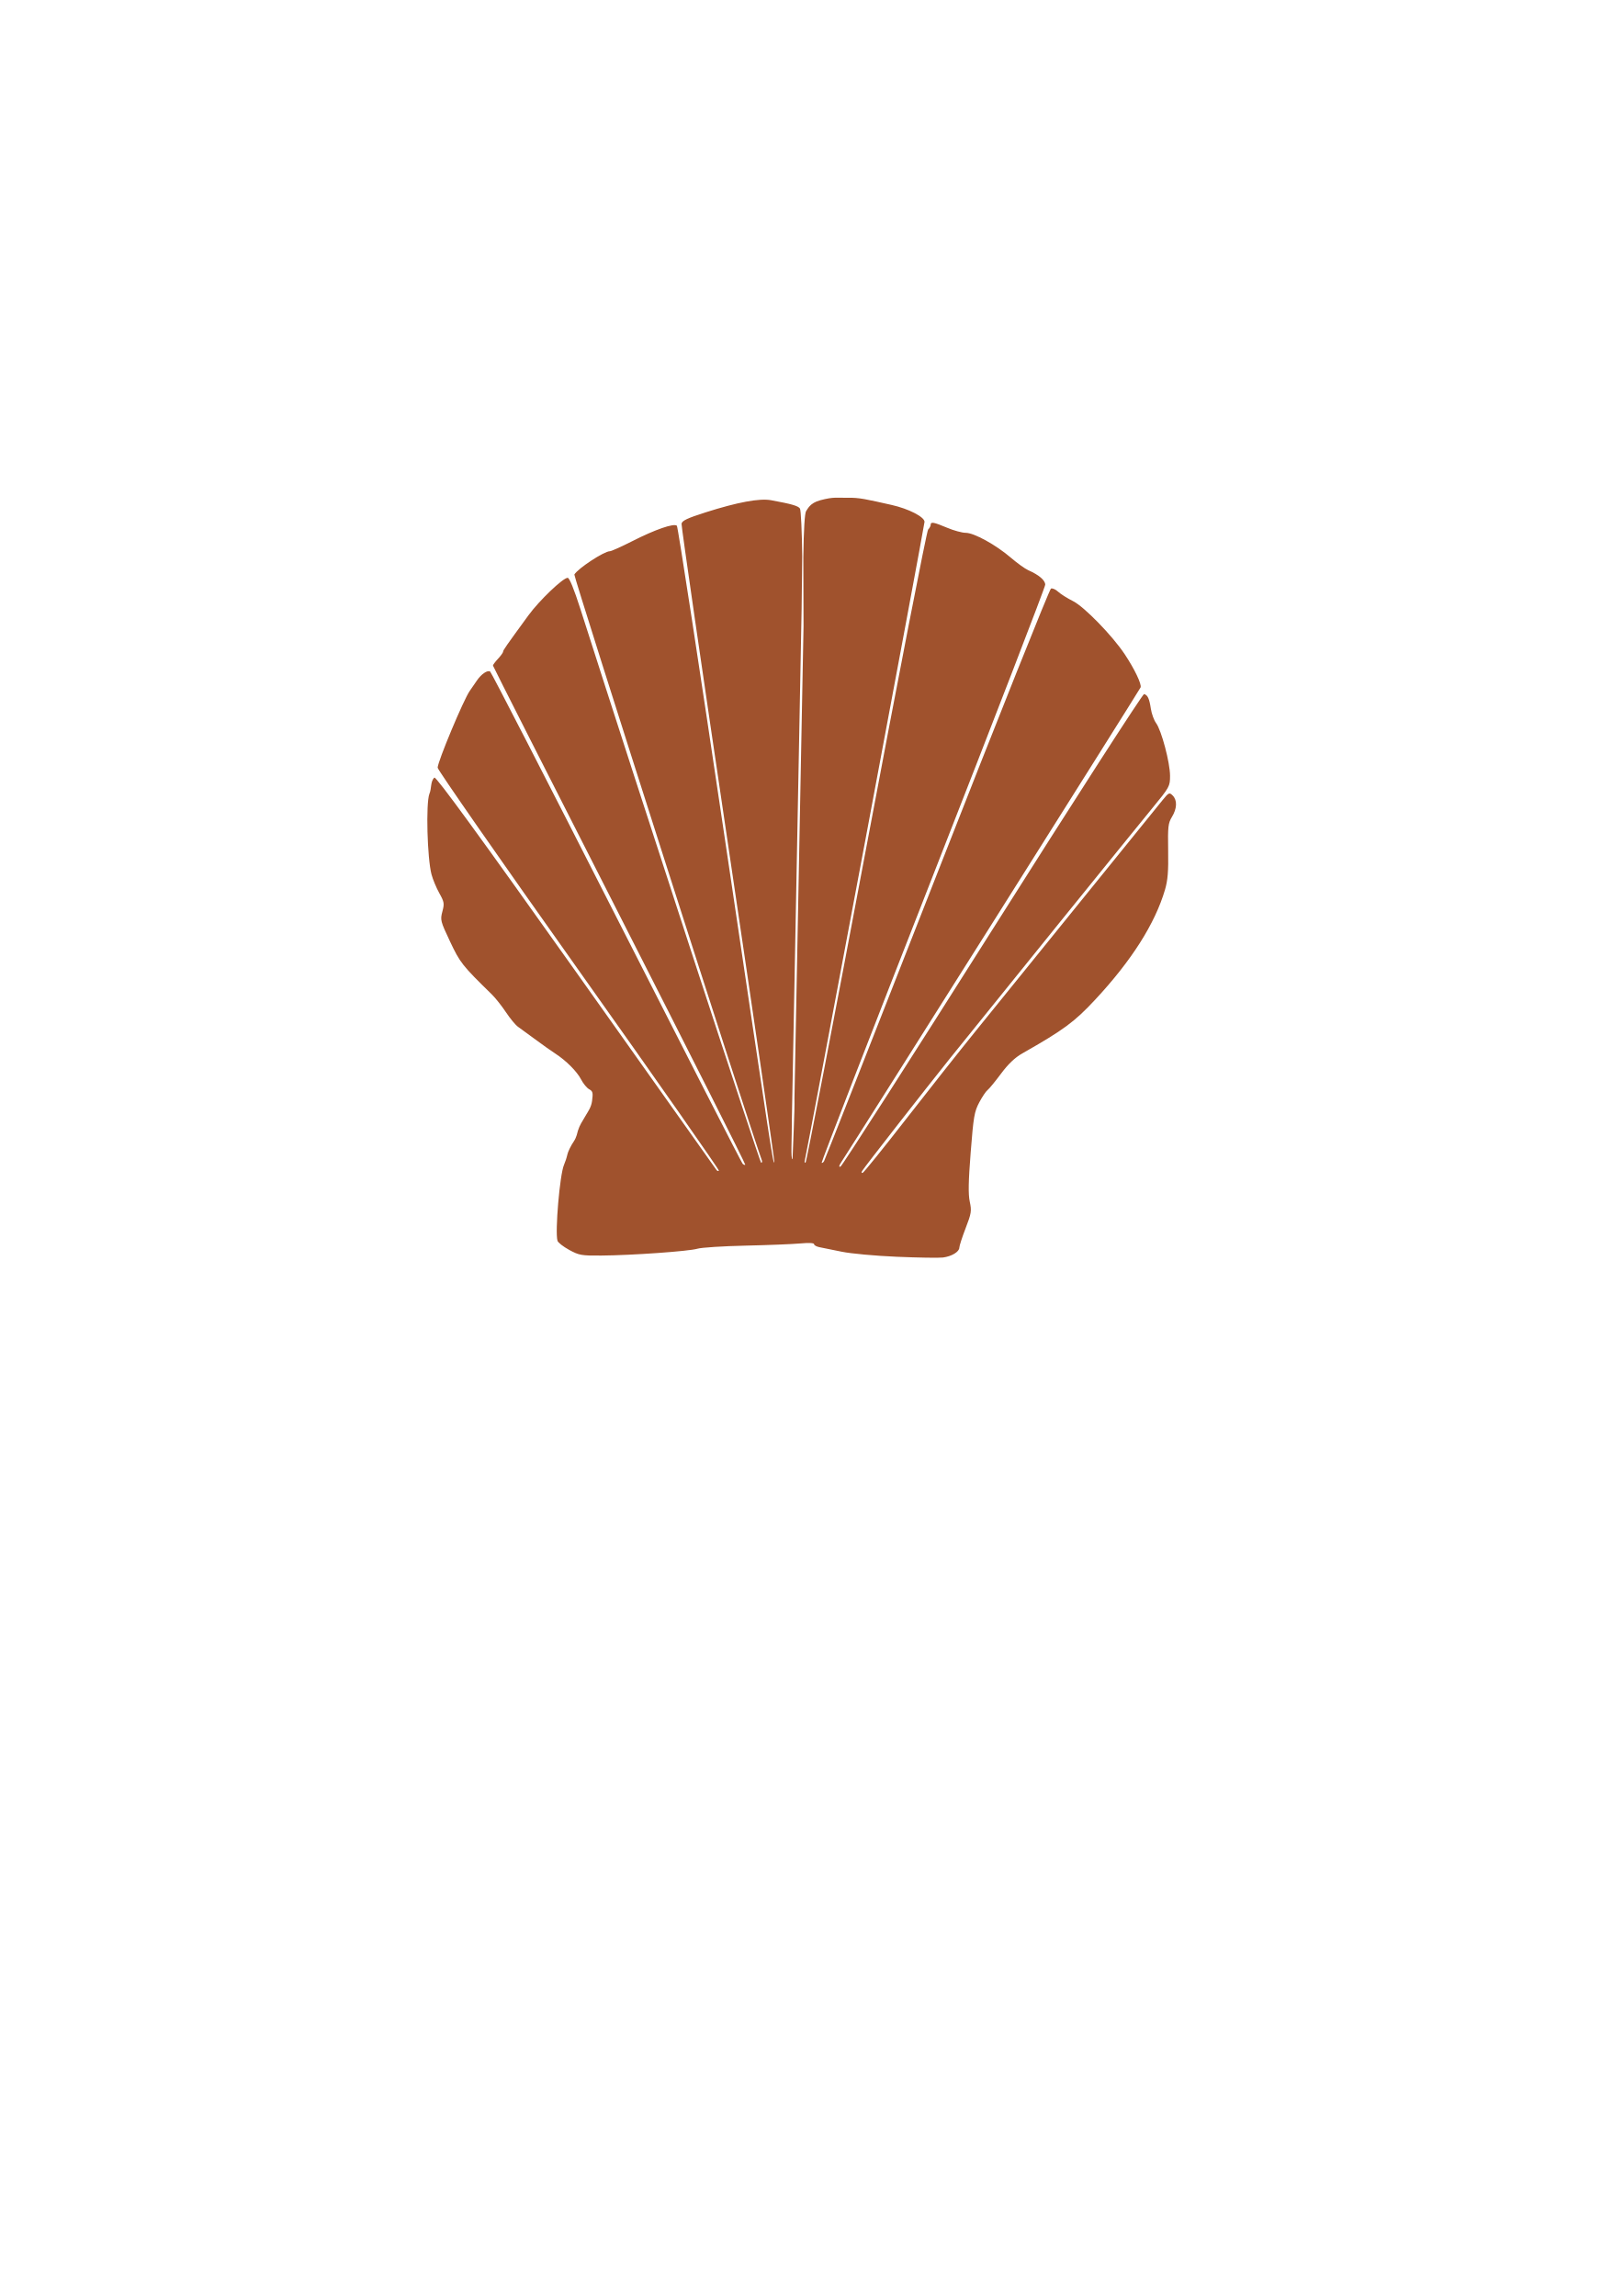
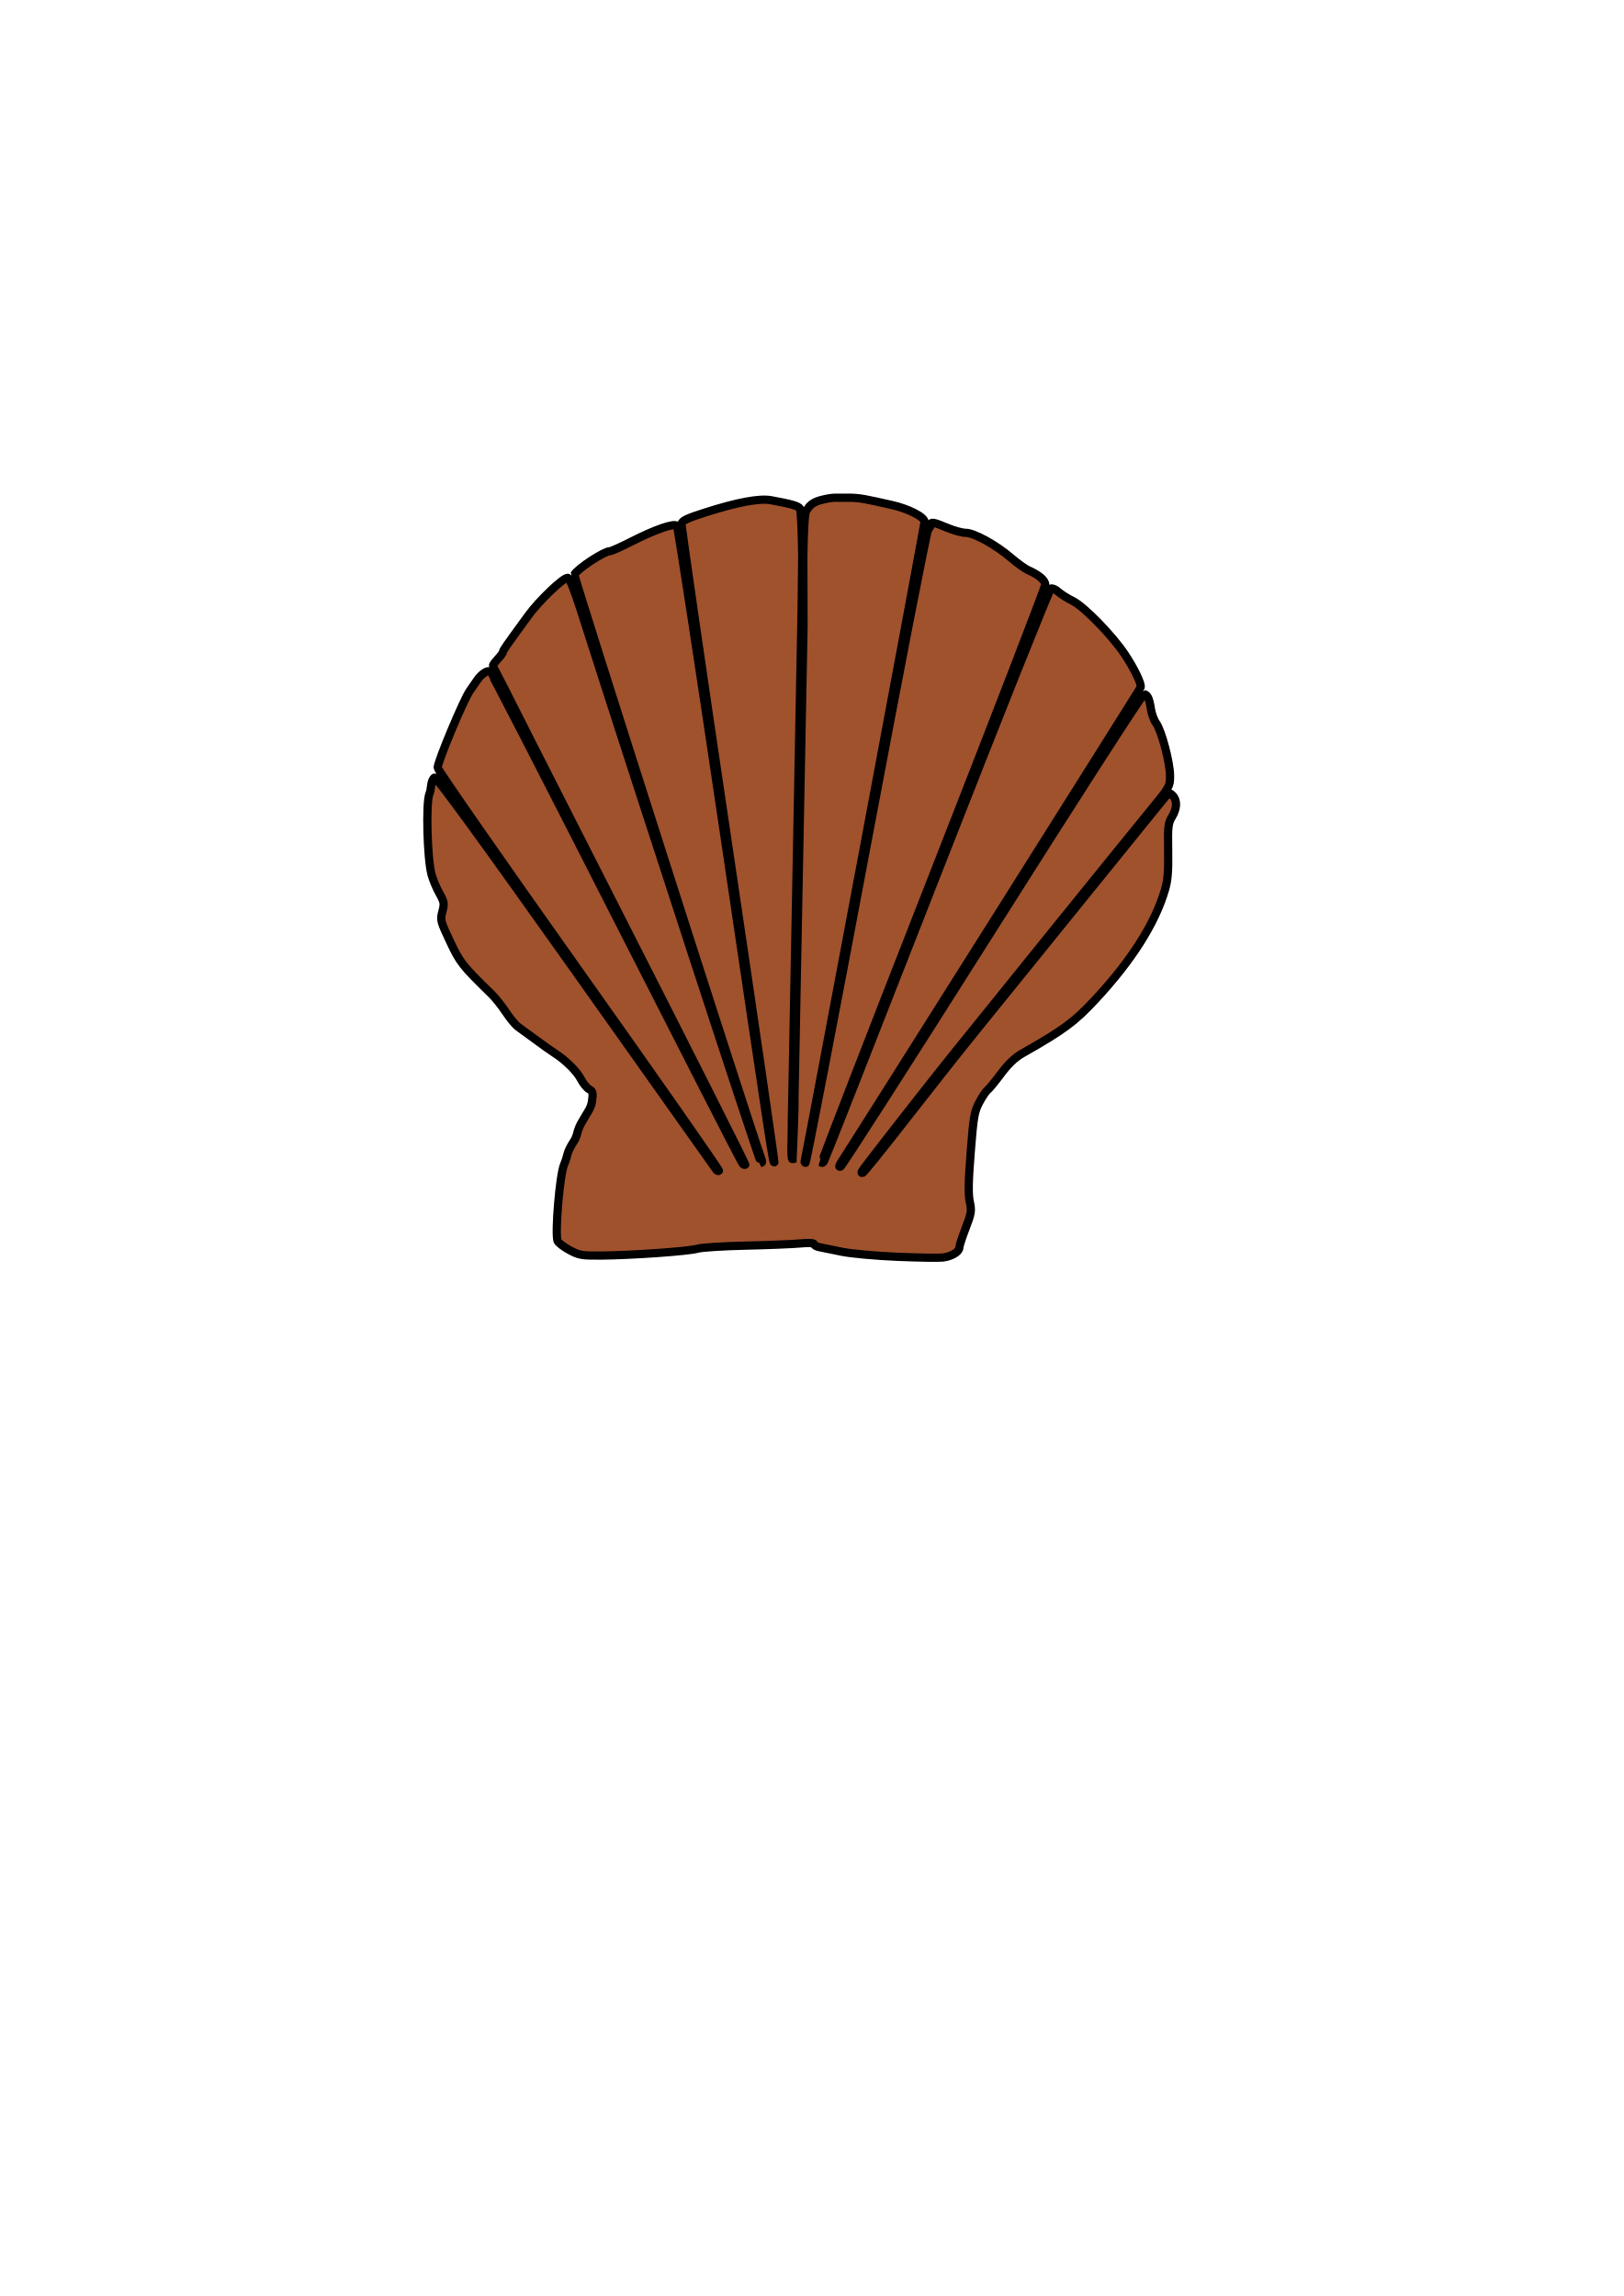
<svg xmlns="http://www.w3.org/2000/svg" width="210mm" height="297mm" viewBox="0 0 210 297" version="1.1" id="svg8">
  <defs id="defs2" />
  <g id="layer1">
-     <path style="fill:#a0522d;stroke-width:0.265" d="m 103.925,80.98 -0.029,-8.861 c 0.049,-3.629 0.182,-5.794 0.369,-6.019 0.198,-0.238 0.449,-1.027 1.826,-1.391 1.787,-0.472 2.063,-0.288 3.493,-0.322 1.545,-0.036 2.513,0.208 5.747,0.934 2.184,0.49 4.242,1.548 4.242,2.181 0,0.446 -15.296,82.044 -15.48,82.582 -0.062,0.182 -0.024,0.331 0.086,0.331 0.109,0 3.648,-18.356 7.863,-40.791 4.215,-22.435 7.813,-40.941 7.995,-41.124 0.182,-0.183 0.331,-0.46 0.331,-0.616 0,-0.421 0.38,-0.353 2.117,0.378 0.864,0.364 1.951,0.661 2.414,0.661 1.081,0 3.899,1.553 5.842,3.219 0.83,0.712 1.842,1.44 2.249,1.618 1.379,0.604 2.195,1.301 2.193,1.874 -0.001,0.311 -6.532,17.234 -14.512,37.607 -7.981,20.373 -14.462,37.098 -14.403,37.166 0.059,0.069 0.199,-0.024 0.311,-0.205 0.112,-0.181 6.684,-16.891 14.604,-37.133 7.92,-20.241 14.555,-36.863 14.744,-36.936 0.189,-0.073 0.606,0.111 0.926,0.41 0.32,0.299 1.19,0.847 1.934,1.22 1.44,0.72 5.077,4.46 6.676,6.864 1.268,1.907 2.213,3.881 2.055,4.293 -0.111,0.288 -36.804,58.497 -38.681,61.361 -0.337,0.514 -0.378,0.709 -0.132,0.627 0.196,-0.065 9.042,-13.865 19.657,-30.667 10.615,-16.801 19.439,-30.509 19.608,-30.461 0.466,0.132 0.676,0.588 0.874,1.895 0.099,0.654 0.405,1.493 0.68,1.865 0.695,0.941 1.802,5.122 1.802,6.81 0,1.37 -0.05,1.462 -2.33,4.235 -2.335,2.84 -21.158,26.122 -26.144,32.336 -3.15,3.926 -11.009,14 -11.328,14.52 -0.14,0.228 -0.118,0.327 0.057,0.265 0.154,-0.055 2.649,-3.147 5.544,-6.871 2.895,-3.724 6.989,-8.903 9.099,-11.509 2.109,-2.606 8.217,-10.156 13.573,-16.777 5.356,-6.621 10.116,-12.502 10.578,-13.068 0.793,-0.971 0.865,-1.004 1.293,-0.576 0.607,0.607 0.57,1.675 -0.097,2.768 -0.49,0.803 -0.541,1.265 -0.489,4.366 0.045,2.671 -0.049,3.833 -0.409,5.055 -1.291,4.388 -4.321,9.161 -9.023,14.213 -2.688,2.888 -4.072,3.909 -9.425,6.953 -0.963,0.548 -1.82,1.364 -2.764,2.631 -0.753,1.011 -1.536,1.963 -1.741,2.117 -0.205,0.153 -0.689,0.874 -1.074,1.602 -0.63,1.188 -0.742,1.843 -1.102,6.427 -0.298,3.798 -0.329,5.438 -0.12,6.412 0.256,1.194 0.209,1.493 -0.534,3.421 -0.448,1.162 -0.815,2.292 -0.815,2.512 0,0.54 -0.989,1.14 -2.117,1.284 -0.509,0.065 -3.188,0.022 -5.953,-0.095 l 2e-5,-2e-5 c -2.804,-0.119 -5.963,-0.409 -7.144,-0.656 -1.164,-0.243 -2.444,-0.503 -2.844,-0.577 -0.4,-0.074 -0.728,-0.252 -0.728,-0.396 0,-0.163 -0.675,-0.199 -1.786,-0.096 -0.982,0.091 -4.167,0.218 -7.078,0.283 -2.91,0.065 -5.708,0.243 -6.218,0.398 -1.09,0.33 -8.463,0.855 -12.435,0.886 -2.578,0.02 -2.878,-0.033 -4.162,-0.735 -0.761,-0.416 -1.44,-0.947 -1.508,-1.18 -0.337,-1.145 0.302,-8.598 0.842,-9.817 0.161,-0.364 0.358,-0.968 0.437,-1.342 0.079,-0.374 0.451,-1.134 0.827,-1.688 0.376,-0.554 0.468,-1.175 0.537,-1.389 0.244,-0.756 0.482,-1.064 1.049,-2.036 0.269,-0.46 0.668,-0.996 0.778,-1.797 0.147,-1.076 0.097,-1.278 -0.373,-1.53 -0.298,-0.16 -0.769,-0.733 -1.047,-1.273 -0.528,-1.028 -1.959,-2.457 -3.366,-3.362 -0.455,-0.292 -1.586,-1.094 -2.514,-1.782 -0.928,-0.688 -1.949,-1.434 -2.27,-1.657 -0.321,-0.223 -1.026,-1.072 -1.566,-1.887 -0.54,-0.814 -1.365,-1.854 -1.833,-2.312 -3.829,-3.742 -4.098,-4.083 -5.402,-6.848 -1.235,-2.618 -1.276,-2.779 -0.987,-3.863 0.276,-1.033 0.241,-1.239 -0.393,-2.373 -0.382,-0.683 -0.837,-1.773 -1.01,-2.423 -0.555,-2.08 -0.745,-9.198 -0.277,-10.427 0.3,-0.661 0.117,-1.657 0.652,-2.105 0.261,-0.1 5.82,7.529 18.322,25.147 9.871,13.91 18.031,25.418 18.132,25.574 0.101,0.156 0.253,0.215 0.337,0.131 0.084,-0.084 -8.065,-11.737 -18.11,-25.894 C 64.82,111.386 56.602,99.579 56.602,99.307 c 0,-0.782 3.365,-8.831 4.156,-9.941 0.261,-0.366 0.668,-0.956 0.905,-1.312 0.565,-0.848 1.384,-1.409 1.73,-1.185 0.152,0.098 7.506,14.407 16.342,31.796 8.836,17.39 16.174,31.729 16.306,31.865 0.132,0.136 0.288,0.195 0.346,0.132 0.059,-0.063 -7.257,-14.581 -16.257,-32.262 -9,-17.681 -16.368,-32.219 -16.374,-32.307 -0.006,-0.088 0.287,-0.481 0.651,-0.874 0.364,-0.393 0.661,-0.805 0.661,-0.917 0,-0.194 0.305,-0.632 3.292,-4.725 1.385,-1.898 4.457,-4.834 5.058,-4.834 0.229,0 0.823,1.456 1.648,4.035 7.929,24.805 23.211,71.636 23.376,71.636 0.117,0 0.156,-0.149 0.088,-0.331 -1.306,-3.469 -24.373,-75.548 -24.247,-75.765 0.457,-0.787 3.854,-3.015 4.598,-3.016 0.189,-2.7e-4 1.492,-0.586 2.896,-1.301 2.965,-1.511 5.41,-2.354 5.768,-1.989 0.134,0.136 2.934,18.405 6.222,40.597 6.204,41.869 6.21,41.91 6.383,41.737 0.058,-0.058 -2.636,-18.551 -5.986,-41.095 -3.351,-22.545 -6.059,-41.219 -6.018,-41.499 0.058,-0.399 0.731,-0.718 3.117,-1.478 4.134,-1.317 6.972,-1.842 8.47,-1.567 2.658,0.487 3.511,0.734 3.729,1.077 0.126,0.198 0.257,2.98 0.293,6.181 l -0.077,6.766 -1.262,66.054 c 0.005,2.584 -0.172,5.214 0.086,5.162 0.047,-1.484 0.295,-6.323 0.248,-7.895 z" id="path861" />
+     <path style="fill:#a0522d;stroke-width:1.065;stroke:#000000;stroke-opacity:1;stroke-miterlimit:4;stroke-dasharray:none" d="m 103.925,80.98 -0.029,-8.861 c 0.049,-3.629 0.182,-5.794 0.369,-6.019 0.198,-0.238 0.449,-1.027 1.826,-1.391 1.787,-0.472 2.063,-0.288 3.493,-0.322 1.545,-0.036 2.513,0.208 5.747,0.934 2.184,0.49 4.242,1.548 4.242,2.181 0,0.446 -15.296,82.044 -15.48,82.582 -0.062,0.182 -0.024,0.331 0.086,0.331 0.109,0 3.648,-18.356 7.863,-40.791 4.215,-22.435 7.813,-40.941 7.995,-41.124 0.182,-0.183 0.331,-0.46 0.331,-0.616 0,-0.421 0.38,-0.353 2.117,0.378 0.864,0.364 1.951,0.661 2.414,0.661 1.081,0 3.899,1.553 5.842,3.219 0.83,0.712 1.842,1.44 2.249,1.618 1.379,0.604 2.195,1.301 2.193,1.874 -0.001,0.311 -6.532,17.234 -14.512,37.607 -7.981,20.373 -14.462,37.098 -14.403,37.166 0.059,0.069 0.199,-0.024 0.311,-0.205 0.112,-0.181 6.684,-16.891 14.604,-37.133 7.92,-20.241 14.555,-36.863 14.744,-36.936 0.189,-0.073 0.606,0.111 0.926,0.41 0.32,0.299 1.19,0.847 1.934,1.22 1.44,0.72 5.077,4.46 6.676,6.864 1.268,1.907 2.213,3.881 2.055,4.293 -0.111,0.288 -36.804,58.497 -38.681,61.361 -0.337,0.514 -0.378,0.709 -0.132,0.627 0.196,-0.065 9.042,-13.865 19.657,-30.667 10.615,-16.801 19.439,-30.509 19.608,-30.461 0.466,0.132 0.676,0.588 0.874,1.895 0.099,0.654 0.405,1.493 0.68,1.865 0.695,0.941 1.802,5.122 1.802,6.81 0,1.37 -0.05,1.462 -2.33,4.235 -2.335,2.84 -21.158,26.122 -26.144,32.336 -3.15,3.926 -11.009,14 -11.328,14.52 -0.14,0.228 -0.118,0.327 0.057,0.265 0.154,-0.055 2.649,-3.147 5.544,-6.871 2.895,-3.724 6.989,-8.903 9.099,-11.509 2.109,-2.606 8.217,-10.156 13.573,-16.777 5.356,-6.621 10.116,-12.502 10.578,-13.068 0.793,-0.971 0.865,-1.004 1.293,-0.576 0.607,0.607 0.57,1.675 -0.097,2.768 -0.49,0.803 -0.541,1.265 -0.489,4.366 0.045,2.671 -0.049,3.833 -0.409,5.055 -1.291,4.388 -4.321,9.161 -9.023,14.213 -2.688,2.888 -4.072,3.909 -9.425,6.953 -0.963,0.548 -1.82,1.364 -2.764,2.631 -0.753,1.011 -1.536,1.963 -1.741,2.117 -0.205,0.153 -0.689,0.874 -1.074,1.602 -0.63,1.188 -0.742,1.843 -1.102,6.427 -0.298,3.798 -0.329,5.438 -0.12,6.412 0.256,1.194 0.209,1.493 -0.534,3.421 -0.448,1.162 -0.815,2.292 -0.815,2.512 0,0.54 -0.989,1.14 -2.117,1.284 -0.509,0.065 -3.188,0.022 -5.953,-0.095 l 2e-5,-2e-5 c -2.804,-0.119 -5.963,-0.409 -7.144,-0.656 -1.164,-0.243 -2.444,-0.503 -2.844,-0.577 -0.4,-0.074 -0.728,-0.252 -0.728,-0.396 0,-0.163 -0.675,-0.199 -1.786,-0.096 -0.982,0.091 -4.167,0.218 -7.078,0.283 -2.91,0.065 -5.708,0.243 -6.218,0.398 -1.09,0.33 -8.463,0.855 -12.435,0.886 -2.578,0.02 -2.878,-0.033 -4.162,-0.735 -0.761,-0.416 -1.44,-0.947 -1.508,-1.18 -0.337,-1.145 0.302,-8.598 0.842,-9.817 0.161,-0.364 0.358,-0.968 0.437,-1.342 0.079,-0.374 0.451,-1.134 0.827,-1.688 0.376,-0.554 0.468,-1.175 0.537,-1.389 0.244,-0.756 0.482,-1.064 1.049,-2.036 0.269,-0.46 0.668,-0.996 0.778,-1.797 0.147,-1.076 0.097,-1.278 -0.373,-1.53 -0.298,-0.16 -0.769,-0.733 -1.047,-1.273 -0.528,-1.028 -1.959,-2.457 -3.366,-3.362 -0.455,-0.292 -1.586,-1.094 -2.514,-1.782 -0.928,-0.688 -1.949,-1.434 -2.27,-1.657 -0.321,-0.223 -1.026,-1.072 -1.566,-1.887 -0.54,-0.814 -1.365,-1.854 -1.833,-2.312 -3.829,-3.742 -4.098,-4.083 -5.402,-6.848 -1.235,-2.618 -1.276,-2.779 -0.987,-3.863 0.276,-1.033 0.241,-1.239 -0.393,-2.373 -0.382,-0.683 -0.837,-1.773 -1.01,-2.423 -0.555,-2.08 -0.745,-9.198 -0.277,-10.427 0.3,-0.661 0.117,-1.657 0.652,-2.105 0.261,-0.1 5.82,7.529 18.322,25.147 9.871,13.91 18.031,25.418 18.132,25.574 0.101,0.156 0.253,0.215 0.337,0.131 0.084,-0.084 -8.065,-11.737 -18.11,-25.894 C 64.82,111.386 56.602,99.579 56.602,99.307 c 0,-0.782 3.365,-8.831 4.156,-9.941 0.261,-0.366 0.668,-0.956 0.905,-1.312 0.565,-0.848 1.384,-1.409 1.73,-1.185 0.152,0.098 7.506,14.407 16.342,31.796 8.836,17.39 16.174,31.729 16.306,31.865 0.132,0.136 0.288,0.195 0.346,0.132 0.059,-0.063 -7.257,-14.581 -16.257,-32.262 -9,-17.681 -16.368,-32.219 -16.374,-32.307 -0.006,-0.088 0.287,-0.481 0.651,-0.874 0.364,-0.393 0.661,-0.805 0.661,-0.917 0,-0.194 0.305,-0.632 3.292,-4.725 1.385,-1.898 4.457,-4.834 5.058,-4.834 0.229,0 0.823,1.456 1.648,4.035 7.929,24.805 23.211,71.636 23.376,71.636 0.117,0 0.156,-0.149 0.088,-0.331 -1.306,-3.469 -24.373,-75.548 -24.247,-75.765 0.457,-0.787 3.854,-3.015 4.598,-3.016 0.189,-2.7e-4 1.492,-0.586 2.896,-1.301 2.965,-1.511 5.41,-2.354 5.768,-1.989 0.134,0.136 2.934,18.405 6.222,40.597 6.204,41.869 6.21,41.91 6.383,41.737 0.058,-0.058 -2.636,-18.551 -5.986,-41.095 -3.351,-22.545 -6.059,-41.219 -6.018,-41.499 0.058,-0.399 0.731,-0.718 3.117,-1.478 4.134,-1.317 6.972,-1.842 8.47,-1.567 2.658,0.487 3.511,0.734 3.729,1.077 0.126,0.198 0.257,2.98 0.293,6.181 l -0.077,6.766 -1.262,66.054 c 0.005,2.584 -0.172,5.214 0.086,5.162 0.047,-1.484 0.295,-6.323 0.248,-7.895 z" id="path861" />
  </g>
</svg>
